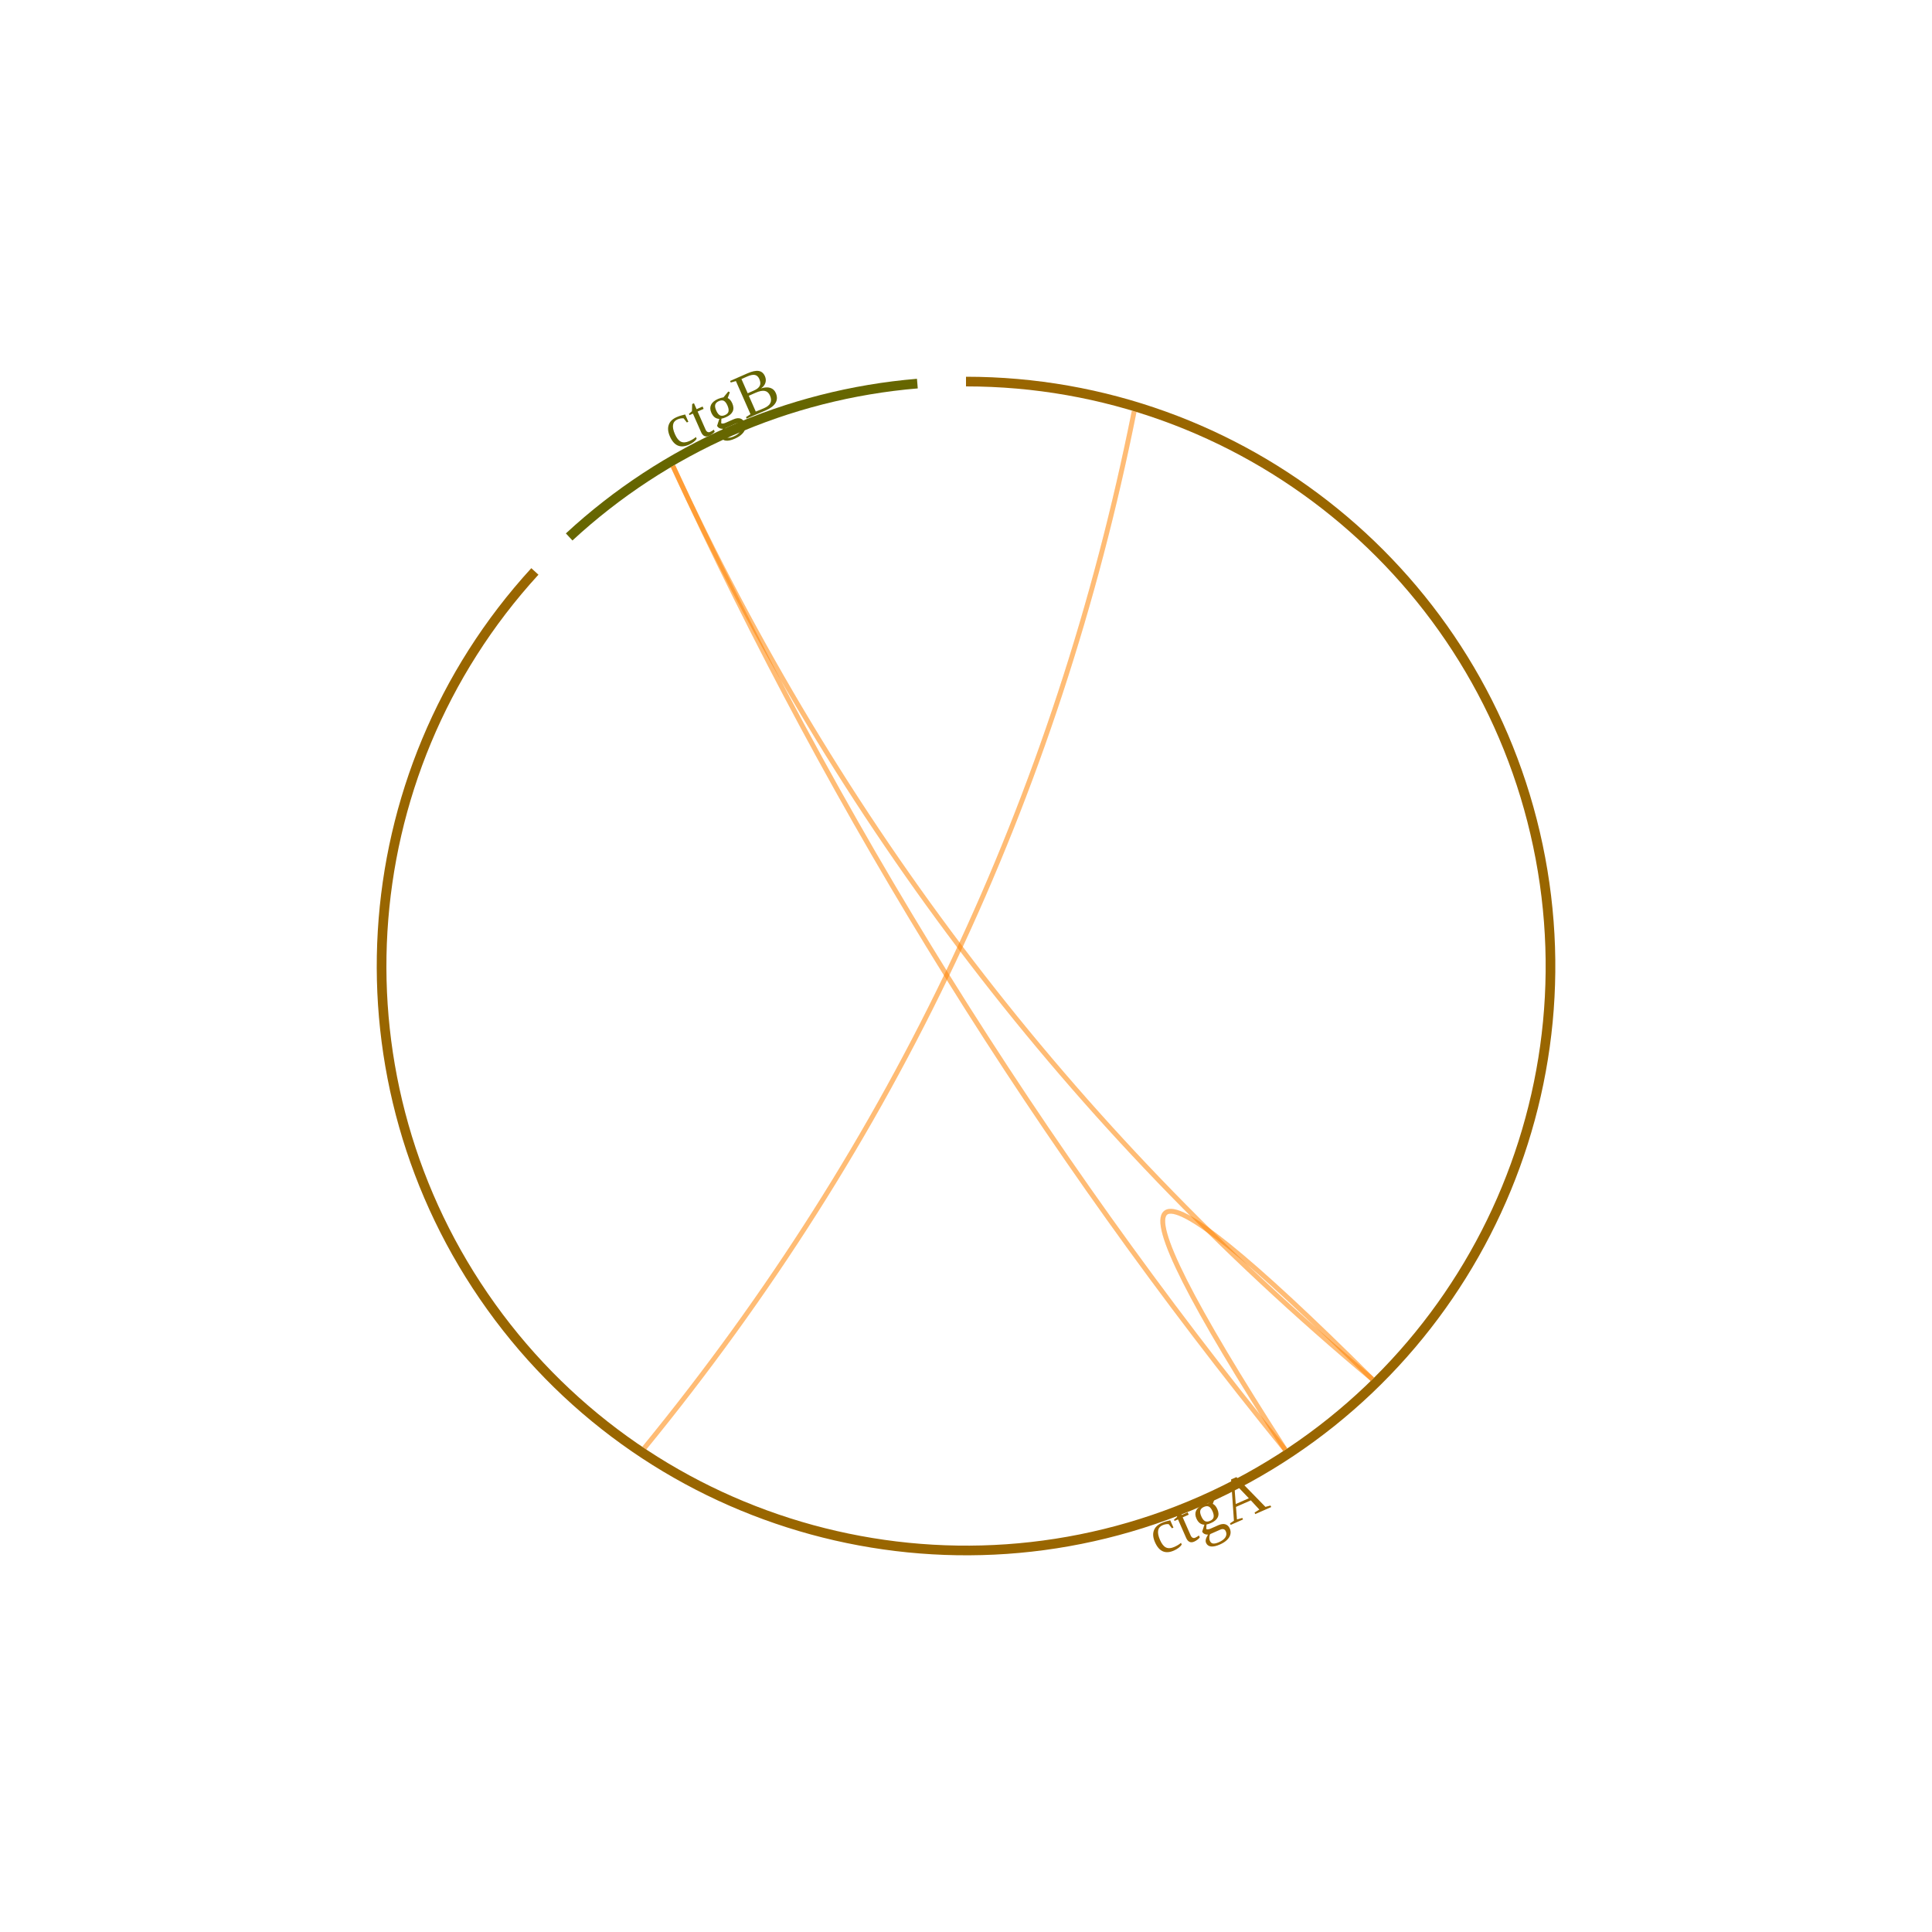
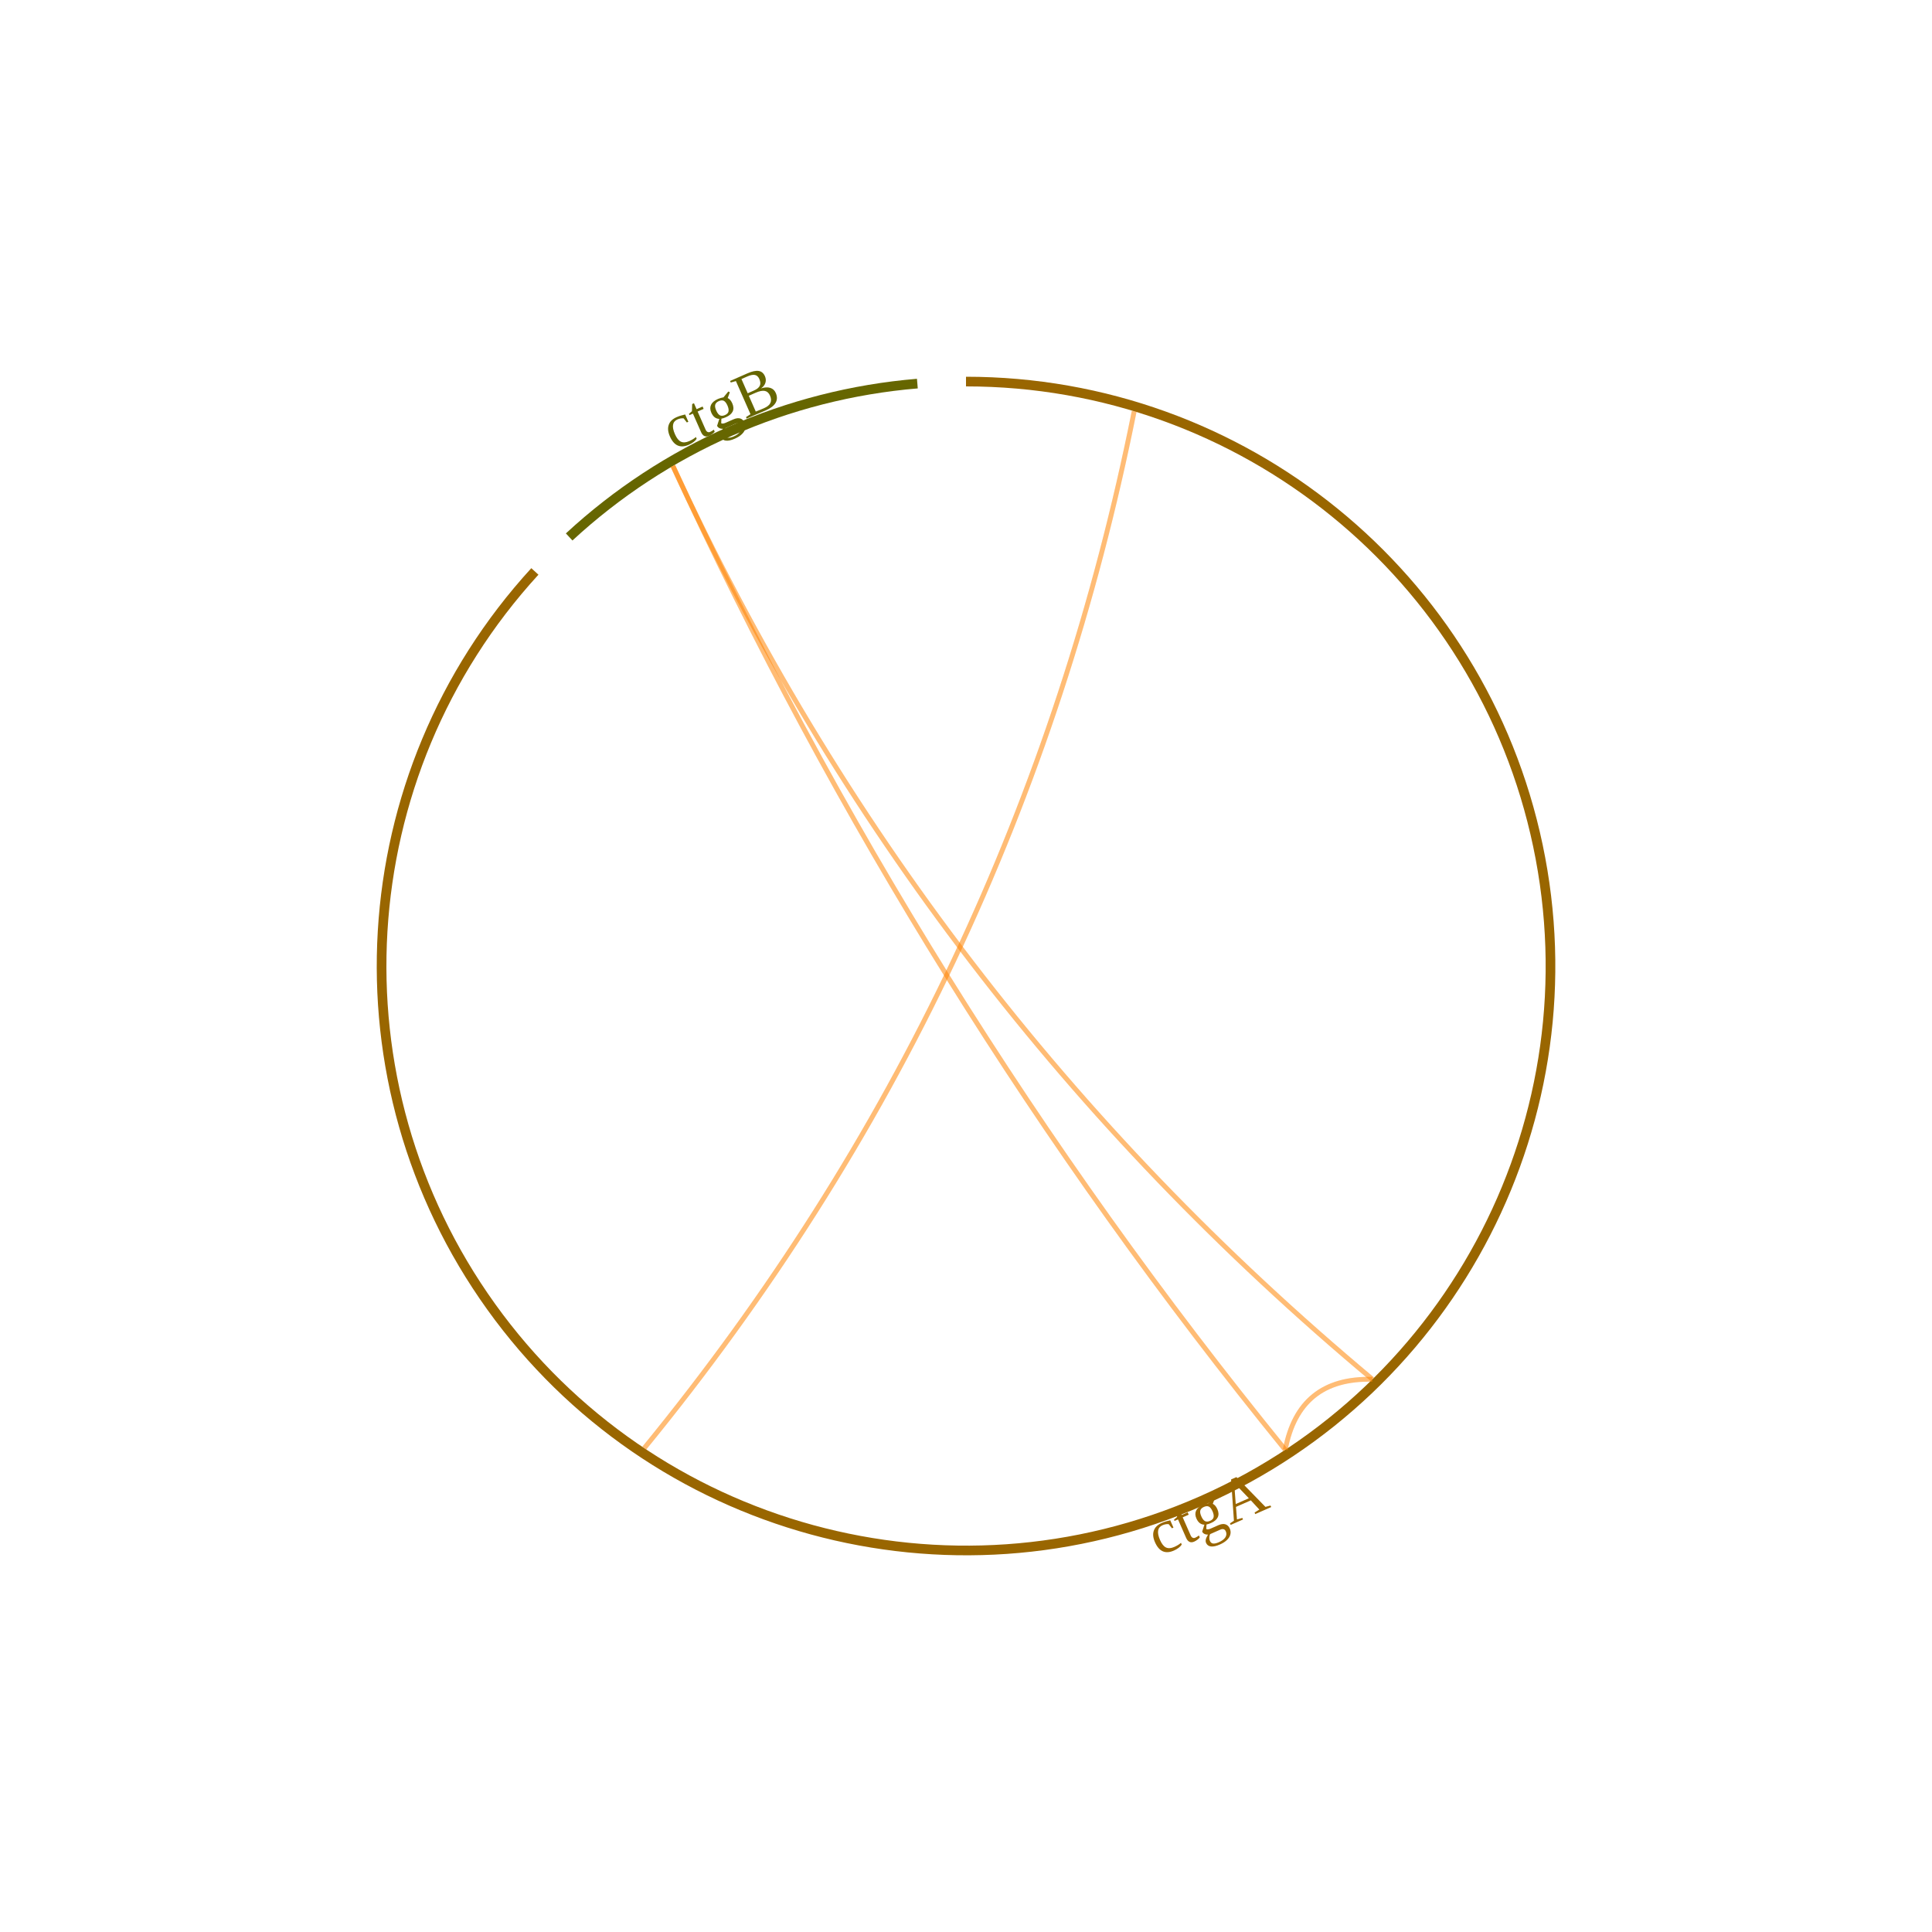
<svg xmlns="http://www.w3.org/2000/svg" width="400" height="400" viewBox="0 0 400 400">
  <rect width="400" height="400" fill="#ffffff" />
  <g transform="translate(200,200) rotate(-90)">
    <text x="0" y="0" font-size="13" font-weight="500" letter-spacing="0.007em" text-anchor="middle" dominant-baseline="middle" transform="translate(-114.4,50.38) rotate(66.23)" fill="#996600">ctgA</text>
    <path d="M 121 0 A 121 121 0 1 1 81.69 -89.26" stroke="#996600" stroke-width="2" fill="none" />
    <text x="0" y="0" font-size="13" font-weight="500" letter-spacing="0.007em" text-anchor="middle" dominant-baseline="middle" transform="translate(114.4,-50.38) rotate(426.23)" fill="#666600">ctgB</text>
    <path d="M 88.83 -82.16 A 121 121 0 0 1 120.58 -10.07" stroke="#666600" stroke-width="2" fill="none" />
    <g data-testid="structuralVariantChordRenderer" cursor="crosshair">
      <path data-testid="chord-test-vcf-66133" fill="none" d="M 114.84 34.82 Q -5.13 10.85 -99.82 -66.61" stroke-opacity="0.322" stroke="#ff8500" stroke-width="1" />
      <path data-testid="chord-test-vcf-66183" fill="none" d="M -85.56 84.14 Q -7.3 -9.53 103.52 -60.69" stroke-opacity="0.322" stroke="#ff8500" stroke-width="1" />
-       <path data-testid="chord-test-vcf-66233" fill="none" d="M -85.57 84.13 Q -9.33 7.55 -100.15 66.1" stroke-opacity="0.322" stroke="#ff8500" stroke-width="1" />
-       <path data-testid="chord-test-vcf-66297" fill="none" d="M -100.15 66.1 Q -9.33 7.55 -85.57 84.13" stroke-opacity="0.322" stroke="#ff8500" stroke-width="1" />
+       <path data-testid="chord-test-vcf-66233" fill="none" d="M -85.57 84.13 Q -85.19 68.91 -100.15 66.1" stroke-opacity="0.322" stroke="#ff8500" stroke-width="1" />
+       <path data-testid="chord-test-vcf-66297" fill="none" d="M -100.15 66.1 Q -85.19 68.91 -85.57 84.13" stroke-opacity="0.322" stroke="#ff8500" stroke-width="1" />
      <path data-testid="chord-test-vcf-66361" fill="none" d="M -100.16 66.09 Q -6.34 -10.19 103.53 -60.68" stroke-opacity="0.322" stroke="#ff8500" stroke-width="1" />
      <path data-testid="chord-test-vcf-66411" fill="none" d="M -99.82 -66.61 Q -5.13 10.85 114.84 34.82" stroke-opacity="0.322" stroke="#ff8500" stroke-width="1" />
      <path data-testid="chord-test-vcf-66461" fill="none" d="M 103.52 -60.69 Q -7.3 -9.53 -85.56 84.14" stroke-opacity="0.322" stroke="#ff8500" stroke-width="1" />
      <path data-testid="chord-test-vcf-66511" fill="none" d="M 103.53 -60.68 Q -6.34 -10.19 -100.16 66.09" stroke-opacity="0.322" stroke="#ff8500" stroke-width="1" />
    </g>
  </g>
</svg>
